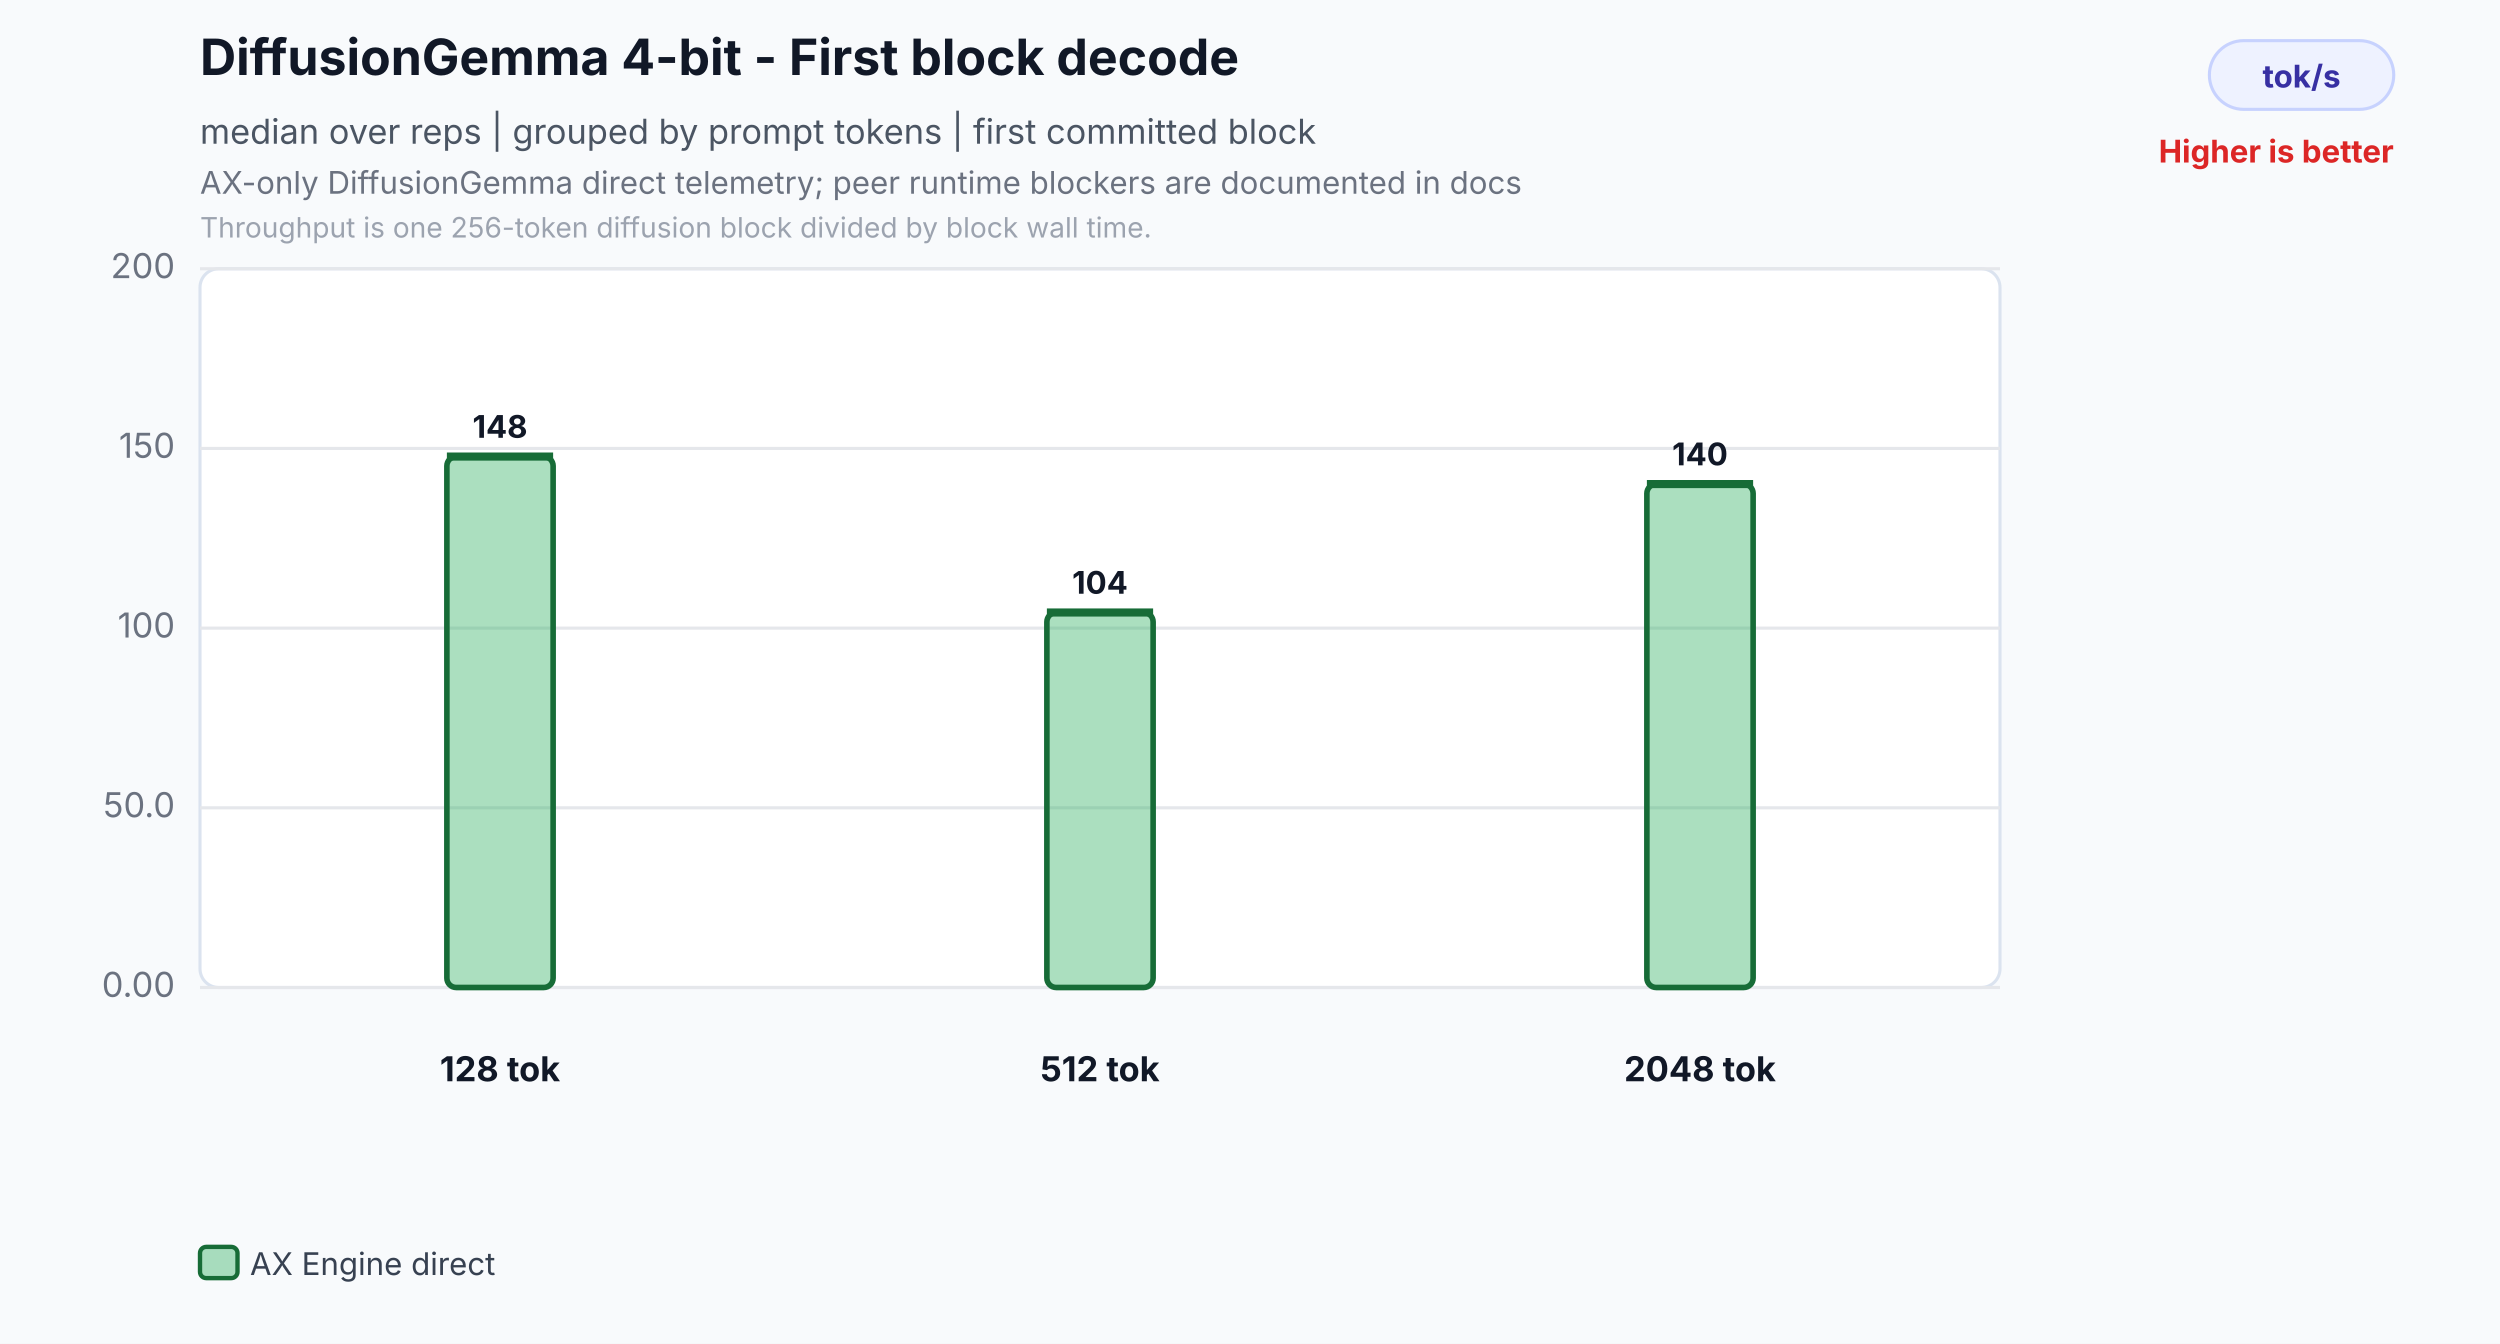
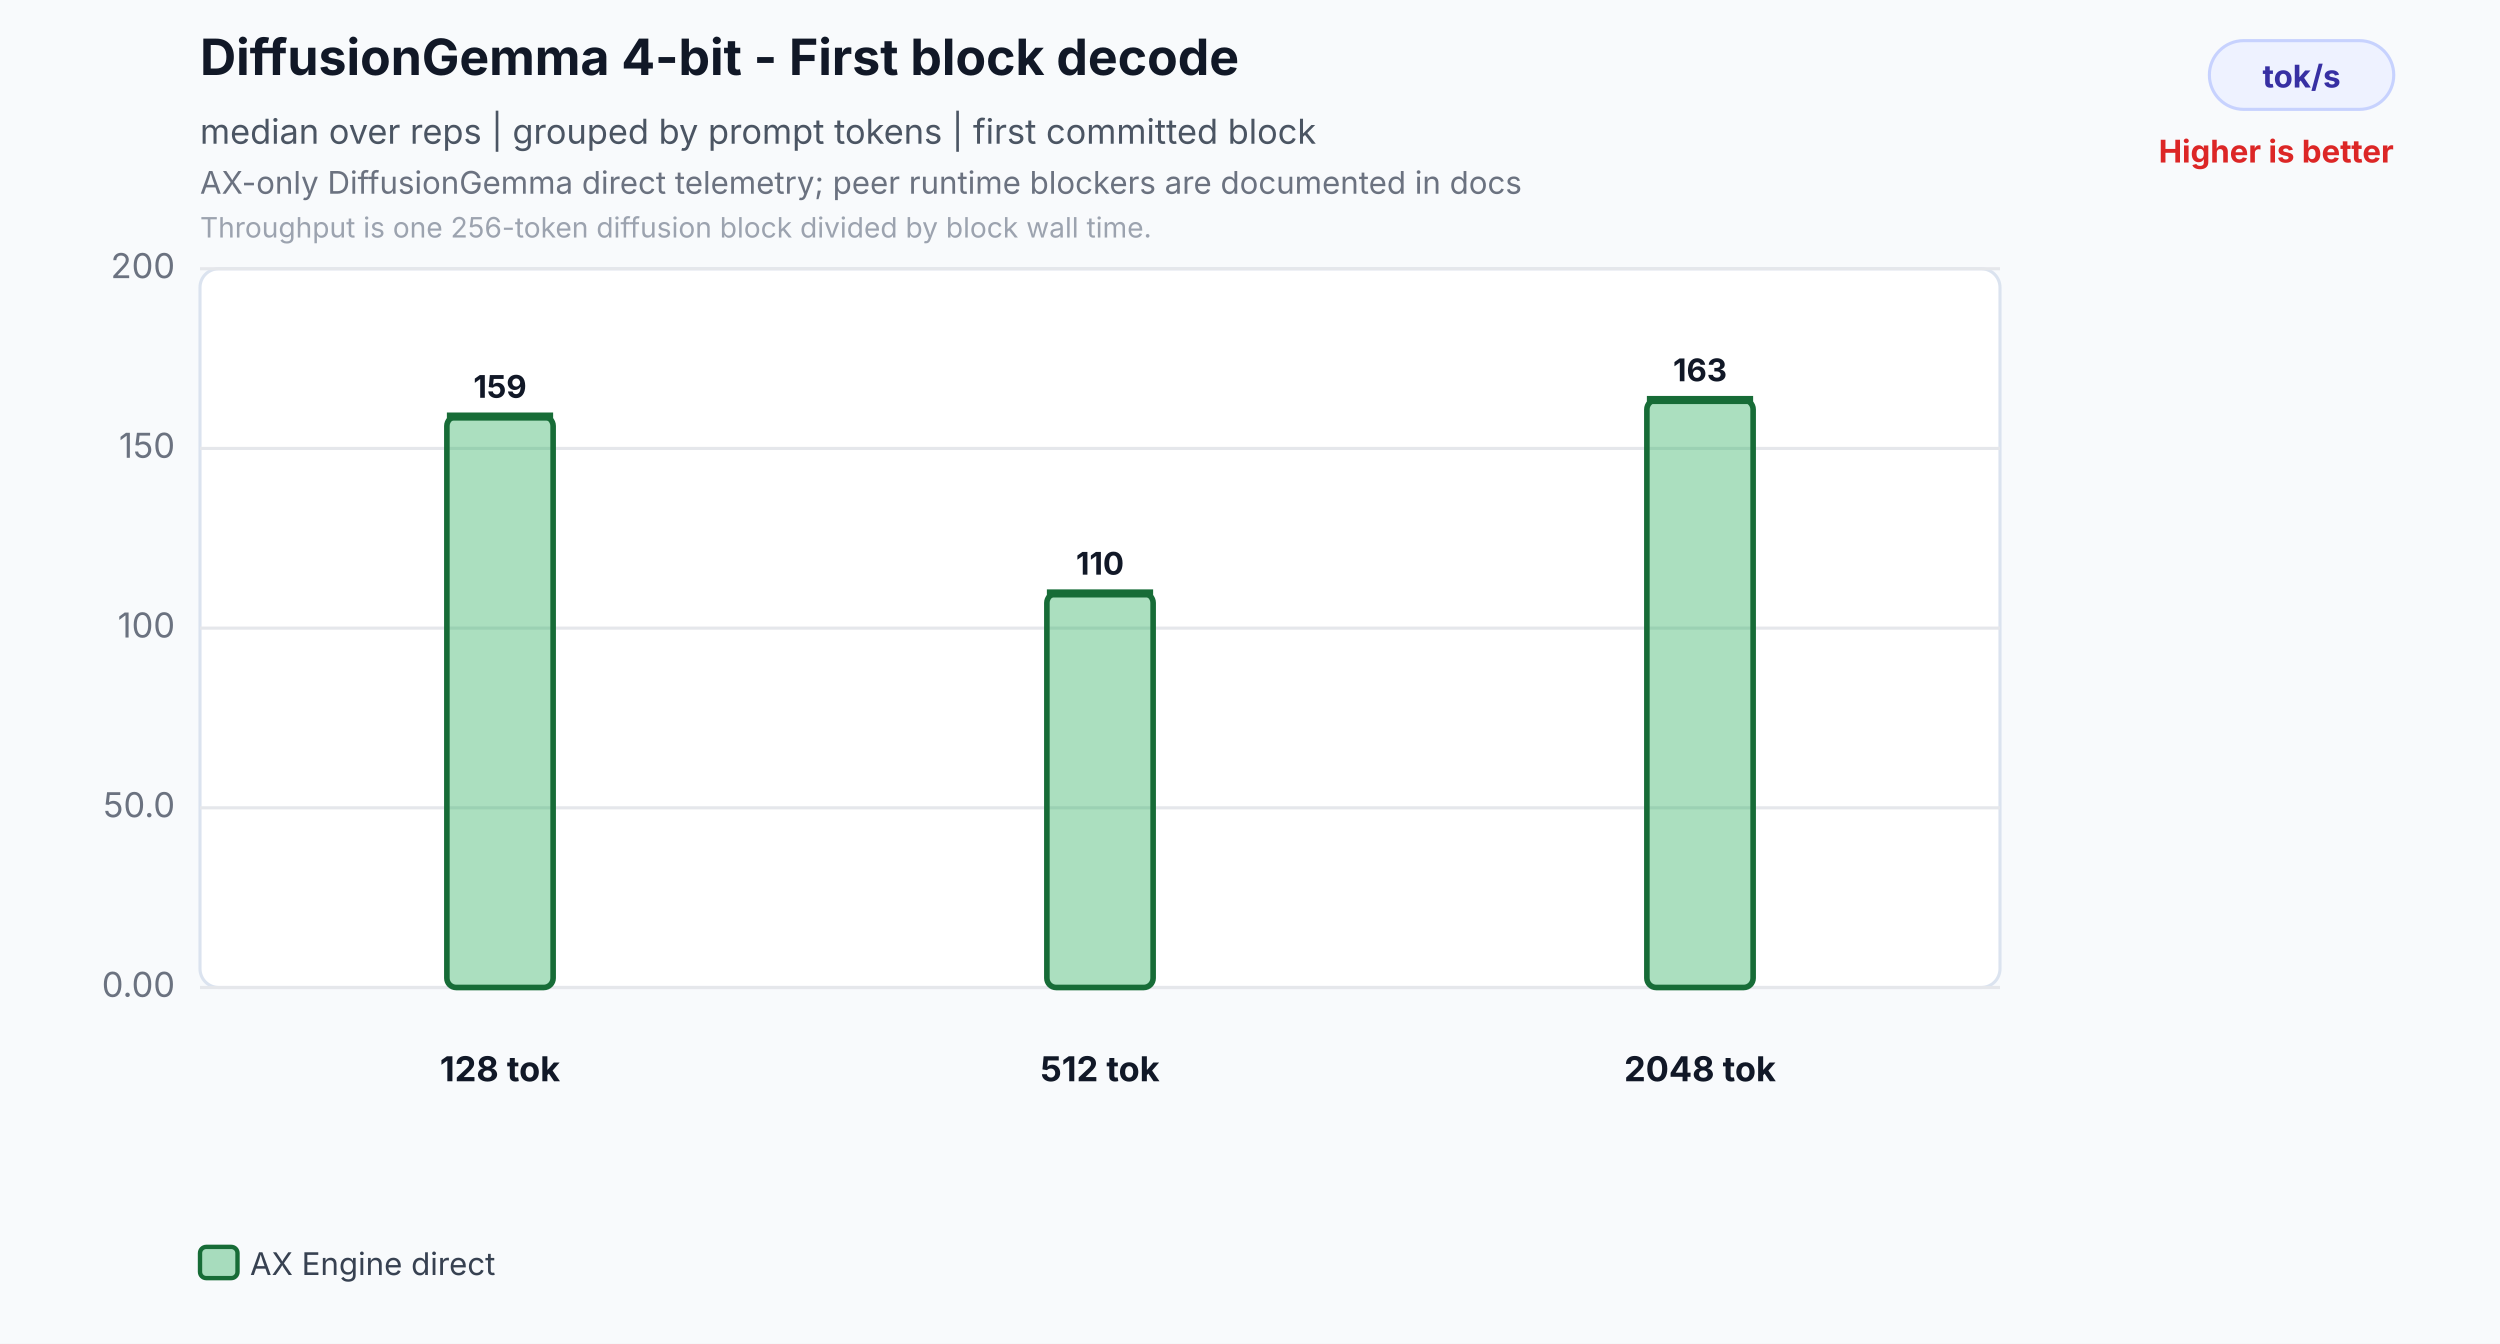
<svg xmlns="http://www.w3.org/2000/svg" width="800" height="430" viewBox="0 0 800 430" role="img" aria-labelledby="title desc">
  <rect width="800" height="430" fill="#f8fafc" />
  <text id="title" x="64" y="24" font-family="Inter,Segoe UI,Arial,sans-serif" font-size="16" font-weight="700" fill="#111827">DiffusionGemma 4-bit - First block decode</text>
  <text x="64" y="46" font-family="Inter,Segoe UI,Arial,sans-serif" font-size="11" fill="#4b5563">median over reps | grouped by prompt tokens | first committed block</text>
  <text id="desc" x="64" y="62" font-family="Inter,Segoe UI,Arial,sans-serif" font-size="10" fill="#6b7280">AX-only DiffusionGemma direct telemetry; peer runtime blockers are documented in docs</text>
  <text x="64" y="76" font-family="Inter,Segoe UI,Arial,sans-serif" font-size="9" fill="#9ca3af">Throughput is one 256-token diffusion block divided by block wall time.</text>
  <rect x="707" y="13" width="59" height="22" rx="11" fill="#eef2ff" stroke="#c7d2fe" />
  <text x="736.5" y="28" text-anchor="middle" font-family="Inter,Segoe UI,Arial,sans-serif" font-size="10" font-weight="700" fill="#3730a3">tok/s</text>
  <text x="766" y="52" text-anchor="end" font-family="Inter,Segoe UI,Arial,sans-serif" font-size="10" font-weight="700" fill="#dc2626">Higher is better</text>
  <rect x="64" y="86" width="576" height="230" rx="6" fill="#ffffff" stroke="#dbe3ef" />
  <line x1="64" y1="316.0" x2="640" y2="316.0" stroke="#e5e7eb" stroke-width="1" />
  <text x="56" y="319.0" text-anchor="end" font-family="Inter,Segoe UI,Arial,sans-serif" font-size="11" fill="#6b7280">0.00</text>
  <line x1="64" y1="258.5" x2="640" y2="258.5" stroke="#e5e7eb" stroke-width="1" />
  <text x="56" y="261.5" text-anchor="end" font-family="Inter,Segoe UI,Arial,sans-serif" font-size="11" fill="#6b7280">50.0</text>
  <line x1="64" y1="201.0" x2="640" y2="201.0" stroke="#e5e7eb" stroke-width="1" />
  <text x="56" y="204.0" text-anchor="end" font-family="Inter,Segoe UI,Arial,sans-serif" font-size="11" fill="#6b7280">100</text>
  <line x1="64" y1="143.5" x2="640" y2="143.5" stroke="#e5e7eb" stroke-width="1" />
  <text x="56" y="146.5" text-anchor="end" font-family="Inter,Segoe UI,Arial,sans-serif" font-size="11" fill="#6b7280">150</text>
  <line x1="64" y1="86.0" x2="640" y2="86.0" stroke="#e5e7eb" stroke-width="1" />
  <text x="56" y="89.0" text-anchor="end" font-family="Inter,Segoe UI,Arial,sans-serif" font-size="11" fill="#6b7280">200</text>
-   <rect x="143.0" y="146.1" width="34.0" height="169.9" rx="3" fill="#2eaf5f" fill-opacity="0.40" stroke="#176c37" stroke-width="1.8" />
-   <line x1="143.0" y1="146.1" x2="177.0" y2="146.1" stroke="#176c37" stroke-width="2.6" />
-   <text x="160.0" y="140.1" text-anchor="middle" font-family="Inter,Segoe UI,Arial,sans-serif" font-size="10" font-weight="700" fill="#111827">148</text>
+   <rect x="143.0" y="133.3" width="34.0" height="182.7" rx="3" fill="#2eaf5f" fill-opacity="0.40" stroke="#176c37" stroke-width="1.8" />
+   <line x1="143.0" y1="133.3" x2="177.0" y2="133.3" stroke="#176c37" stroke-width="2.6" />
+   <text x="160.0" y="127.3" text-anchor="middle" font-family="Inter,Segoe UI,Arial,sans-serif" font-size="10" font-weight="700" fill="#111827">159</text>
  <text x="160.0" y="346" text-anchor="middle" font-family="Inter,Segoe UI,Arial,sans-serif" font-size="11" font-weight="700" fill="#111827">128 tok</text>
-   <rect x="335.0" y="196.0" width="34.0" height="120.0" rx="3" fill="#2eaf5f" fill-opacity="0.40" stroke="#176c37" stroke-width="1.8" />
-   <line x1="335.0" y1="196.0" x2="369.0" y2="196.0" stroke="#176c37" stroke-width="2.6" />
-   <text x="352.0" y="190.0" text-anchor="middle" font-family="Inter,Segoe UI,Arial,sans-serif" font-size="10" font-weight="700" fill="#111827">104</text>
+   <rect x="335.0" y="189.9" width="34.0" height="126.1" rx="3" fill="#2eaf5f" fill-opacity="0.40" stroke="#176c37" stroke-width="1.8" />
+   <line x1="335.0" y1="189.9" x2="369.0" y2="189.9" stroke="#176c37" stroke-width="2.6" />
+   <text x="352.0" y="183.9" text-anchor="middle" font-family="Inter,Segoe UI,Arial,sans-serif" font-size="10" font-weight="700" fill="#111827">110</text>
  <text x="352.0" y="346" text-anchor="middle" font-family="Inter,Segoe UI,Arial,sans-serif" font-size="11" font-weight="700" fill="#111827">512 tok</text>
-   <rect x="527.0" y="154.9" width="34.0" height="161.1" rx="3" fill="#2eaf5f" fill-opacity="0.40" stroke="#176c37" stroke-width="1.8" />
-   <line x1="527.0" y1="154.9" x2="561.0" y2="154.9" stroke="#176c37" stroke-width="2.6" />
-   <text x="544.0" y="148.9" text-anchor="middle" font-family="Inter,Segoe UI,Arial,sans-serif" font-size="10" font-weight="700" fill="#111827">140</text>
+   <rect x="527.0" y="128.0" width="34.0" height="188.0" rx="3" fill="#2eaf5f" fill-opacity="0.40" stroke="#176c37" stroke-width="1.8" />
+   <line x1="527.0" y1="128.0" x2="561.0" y2="128.0" stroke="#176c37" stroke-width="2.6" />
+   <text x="544.0" y="122.0" text-anchor="middle" font-family="Inter,Segoe UI,Arial,sans-serif" font-size="10" font-weight="700" fill="#111827">163</text>
  <text x="544.0" y="346" text-anchor="middle" font-family="Inter,Segoe UI,Arial,sans-serif" font-size="11" font-weight="700" fill="#111827">2048 tok</text>
  <rect x="64.0" y="399" width="12" height="10" rx="2" fill="#2eaf5f" fill-opacity="0.40" stroke="#176c37" stroke-width="1.4" />
  <text x="80.0" y="408" font-family="Inter,Segoe UI,Arial,sans-serif" font-size="10" fill="#374151">AX Engine direct</text>
</svg>
